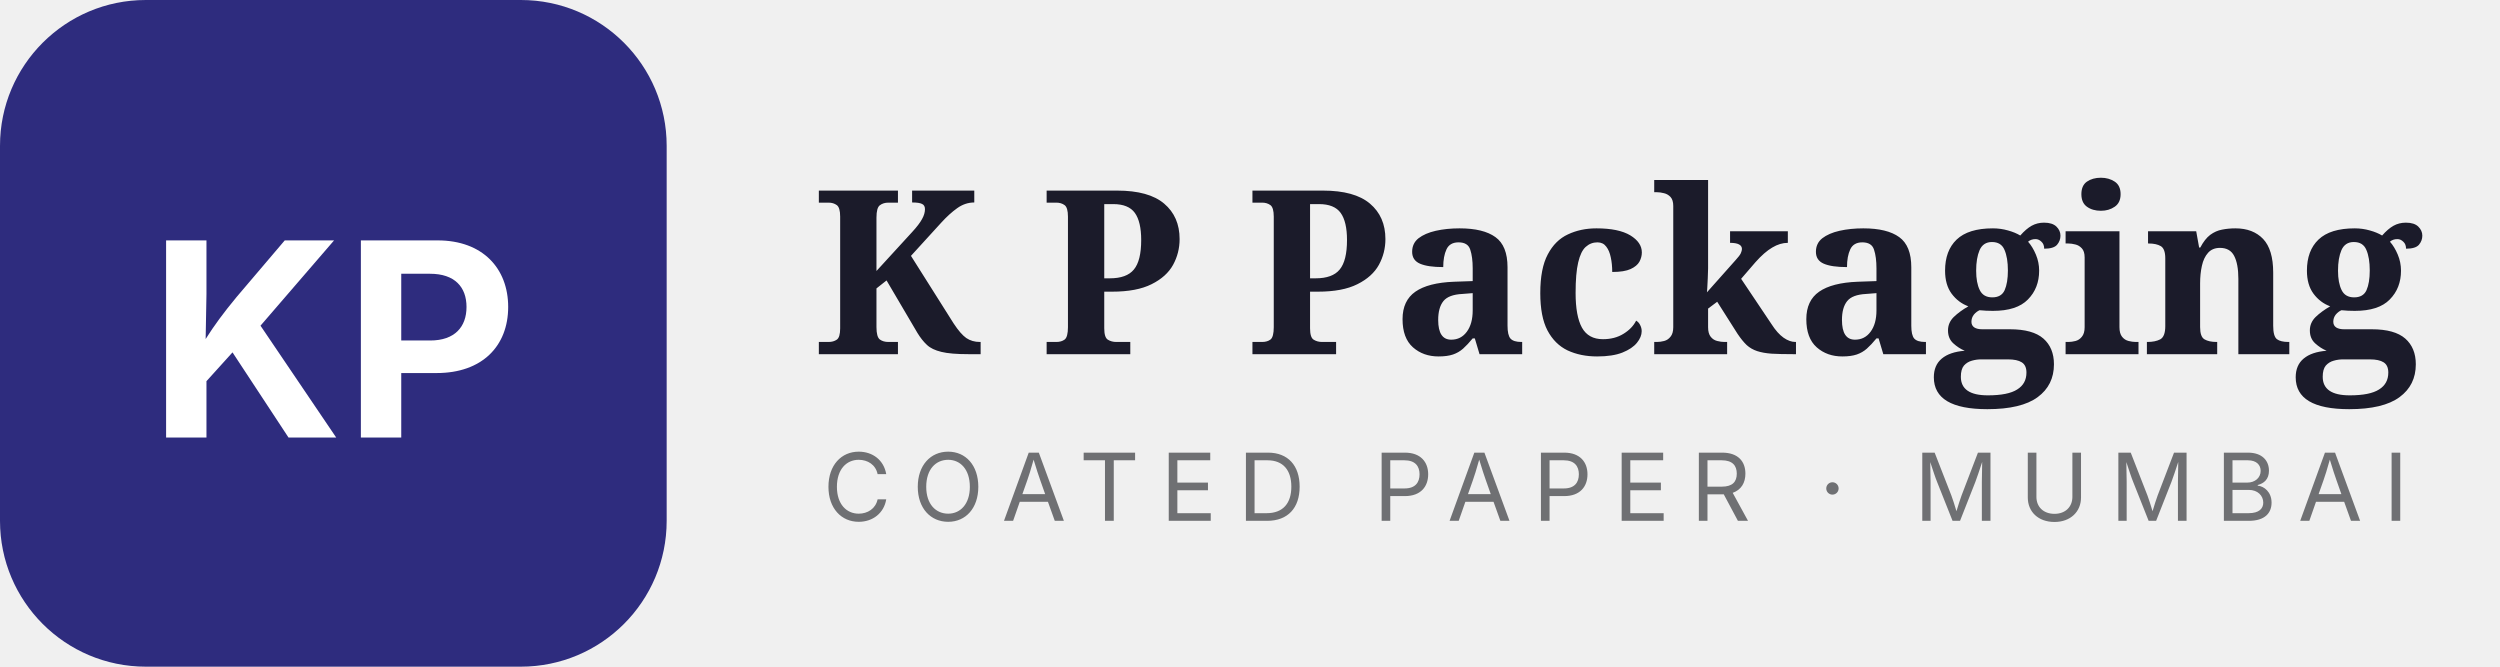
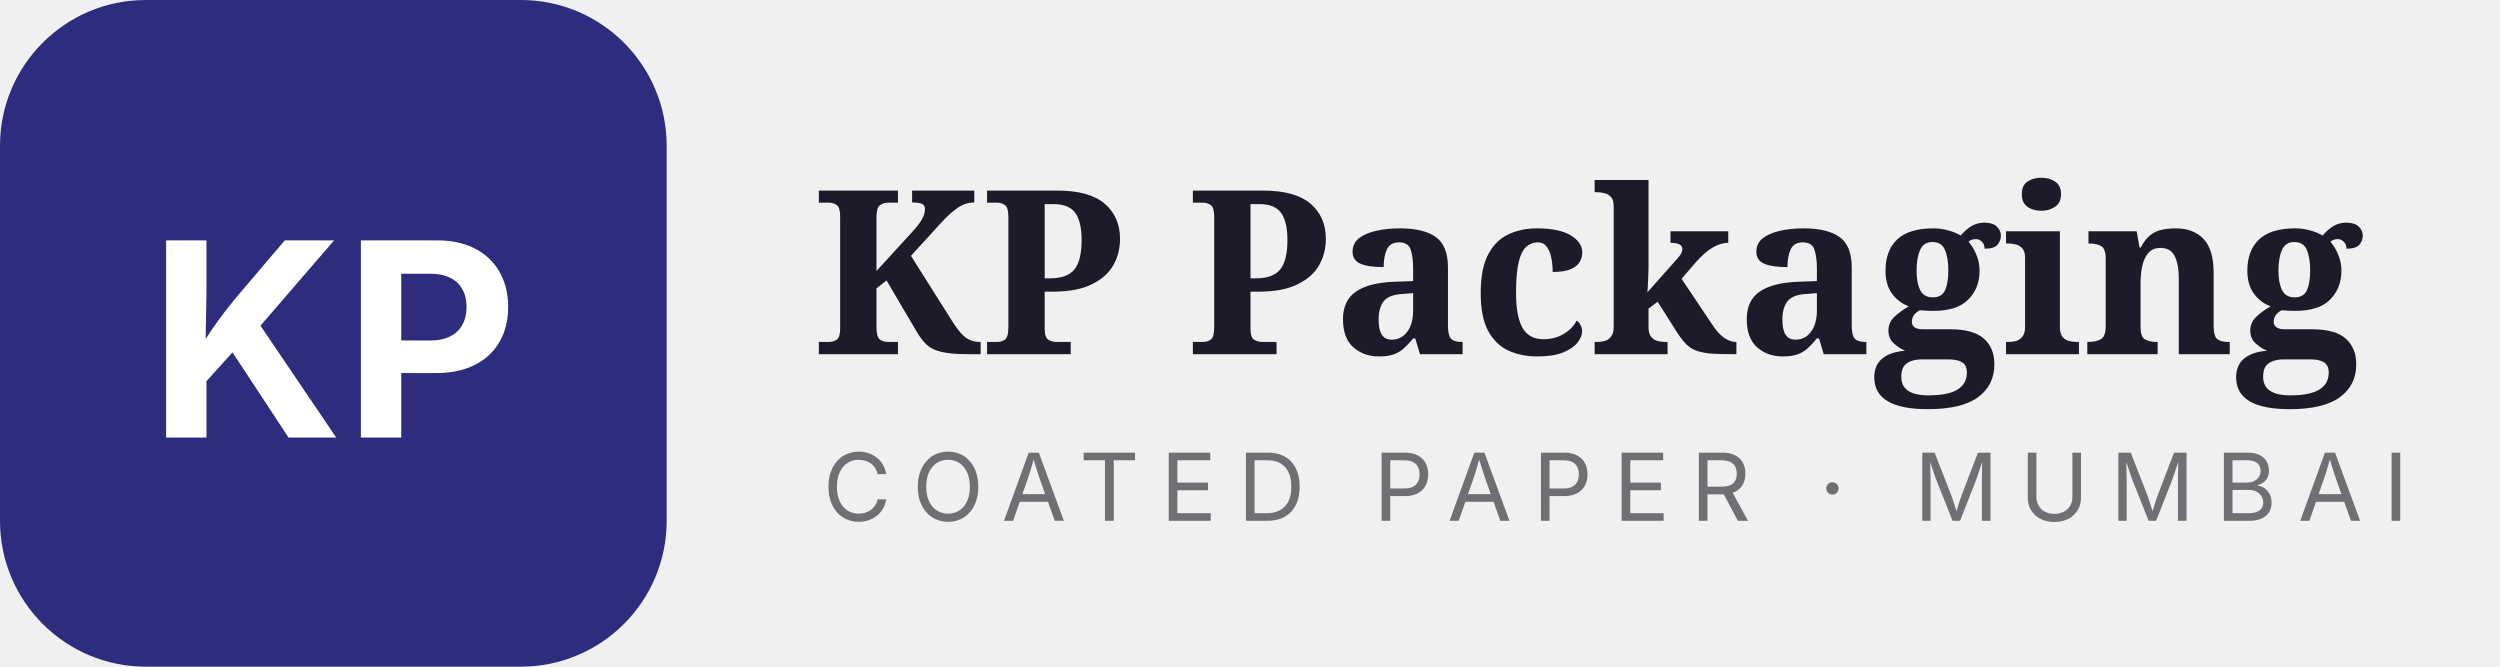
<svg xmlns="http://www.w3.org/2000/svg" width="240" height="64" viewBox="0 0 240 64">
  <rect width="64" height="64" rx="14" fill="#2E2C7E" />
  <text x="32" y="42" font-family="Inter,Arial,sans-serif" font-size="26" font-weight="700" fill="#fff" text-anchor="middle">KP</text>
-   <text x="78" y="34" font-family="Georgia,serif" font-size="22" font-weight="600" fill="#1B1B2A">K P Packaging</text>
+   <text x="78" y="34" font-family="Georgia,serif" font-size="22" font-weight="600" fill="#1B1B2A">KP Packaging</text>
  <text x="79" y="50" font-family="Inter,Arial,sans-serif" font-size="9" letter-spacing="2" fill="#6F7073">COATED PAPER · MUMBAI</text>
</svg>
